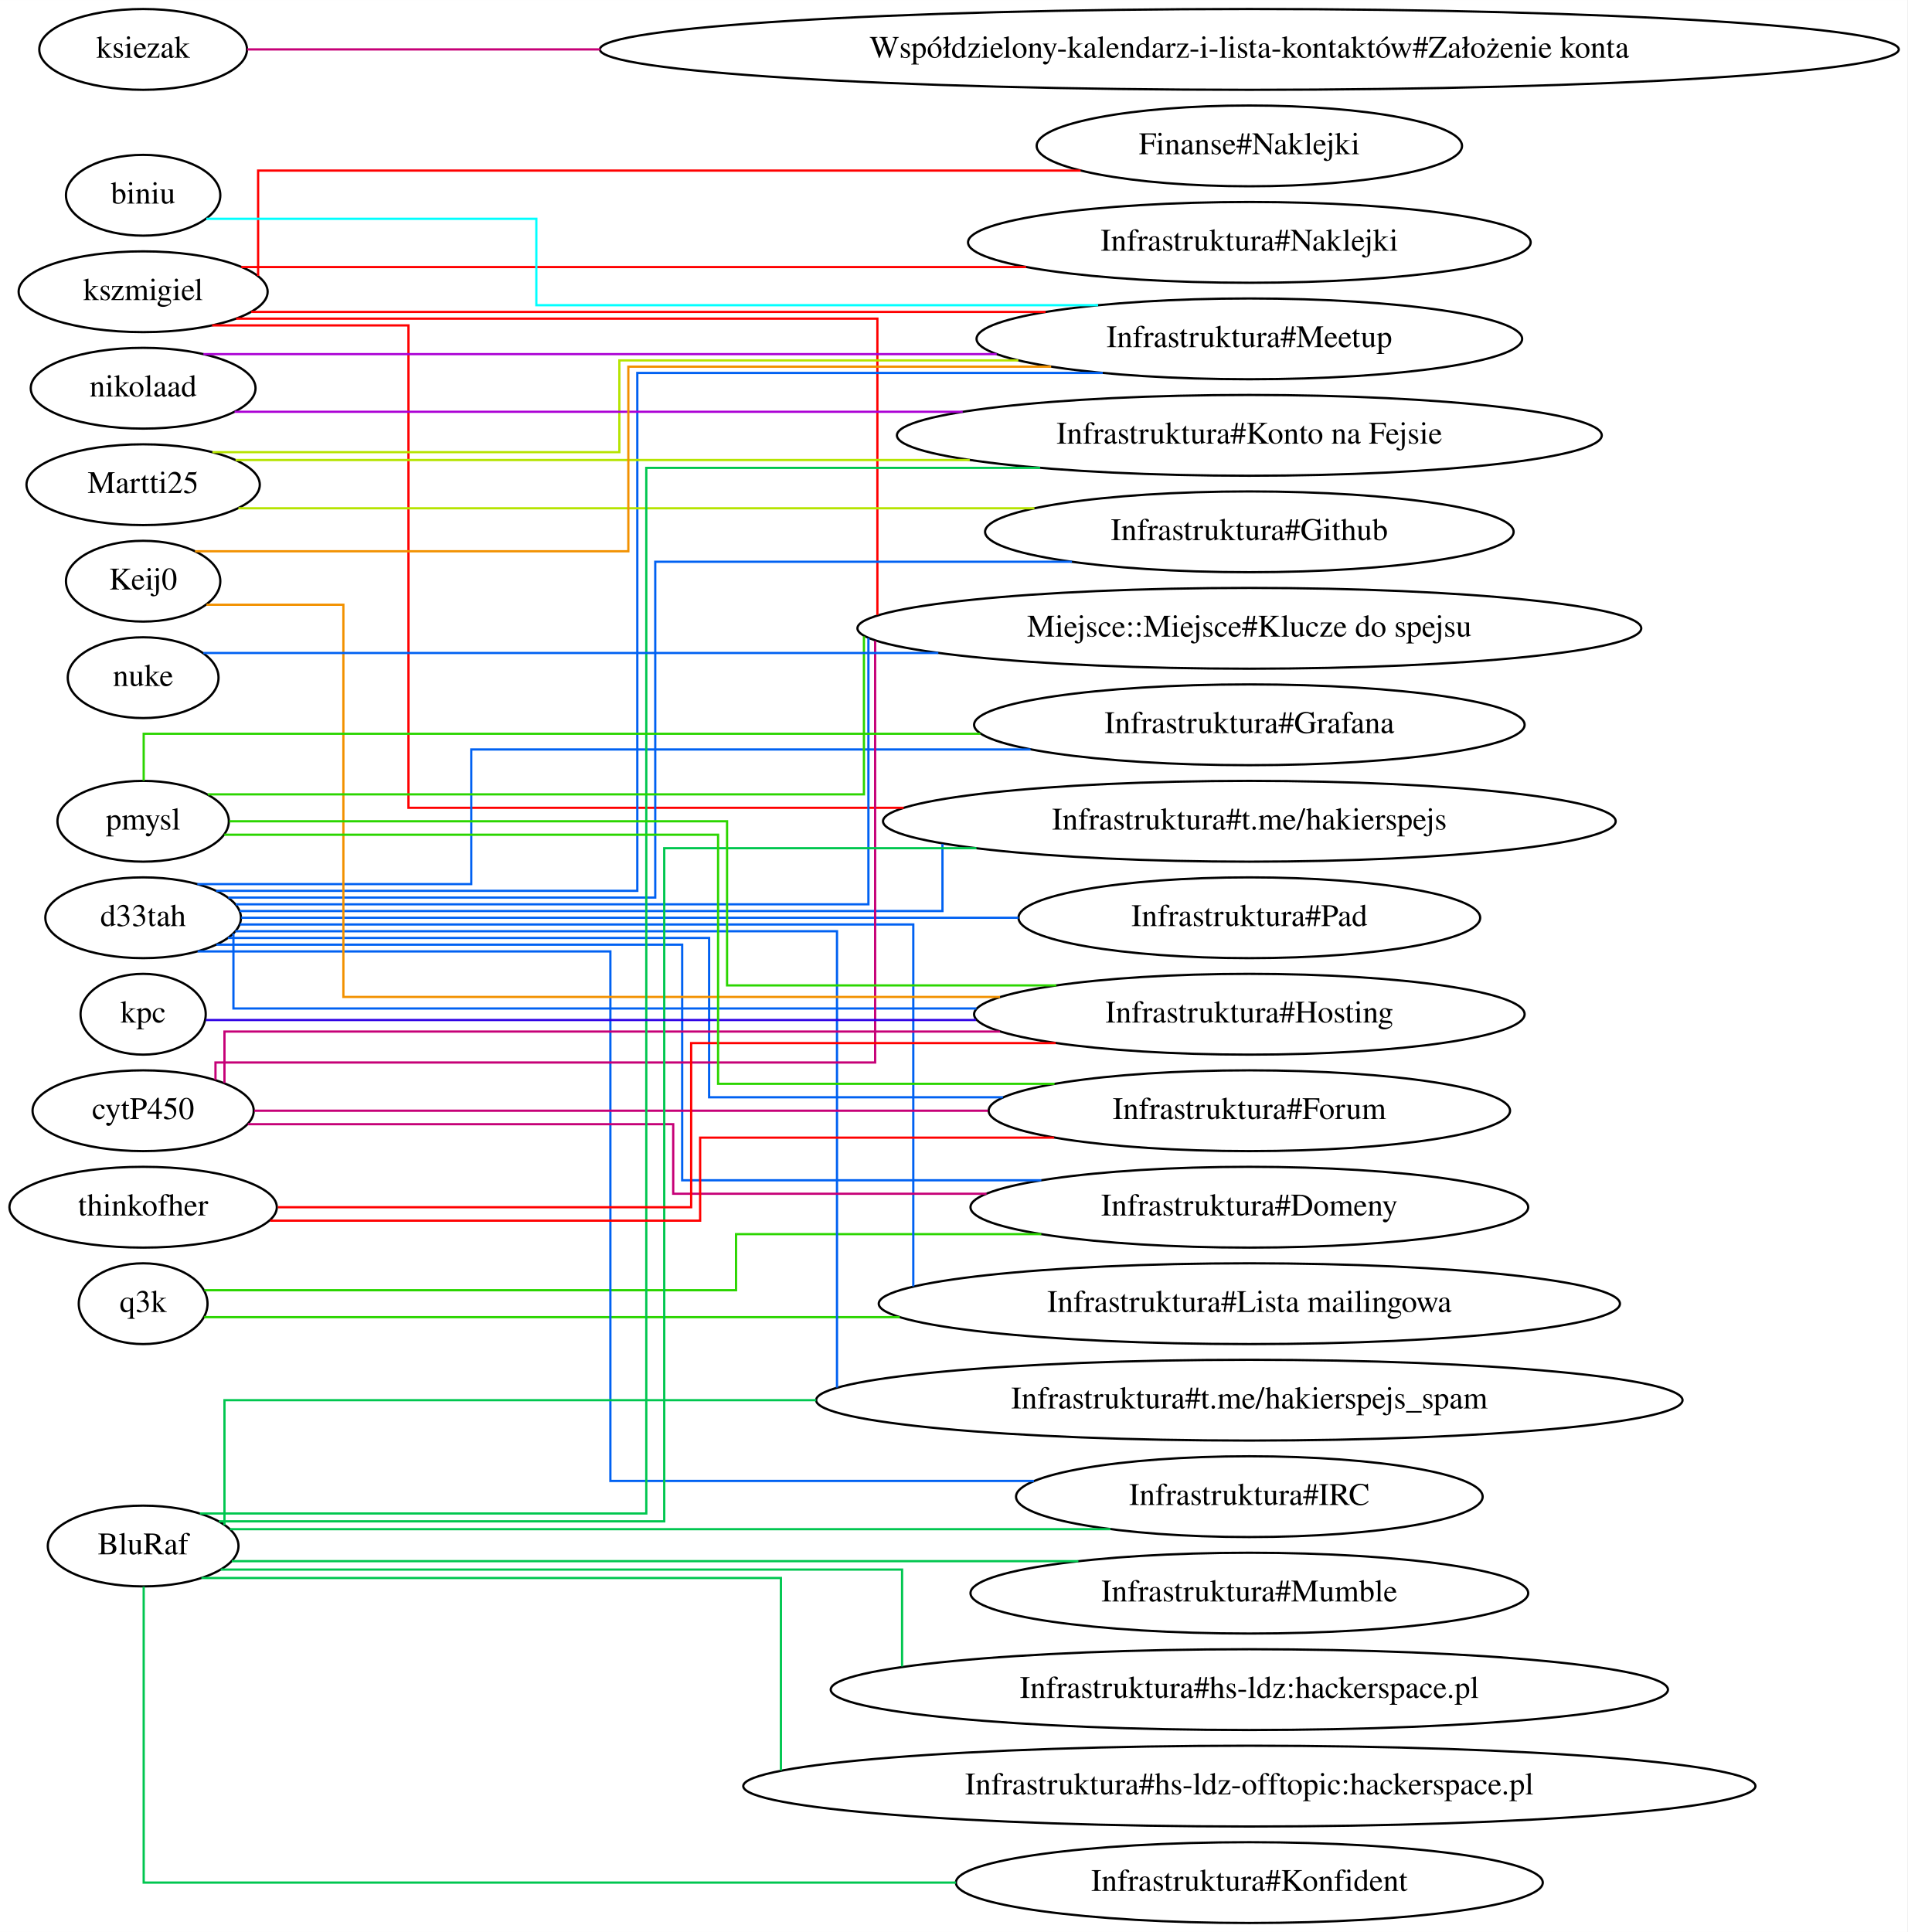
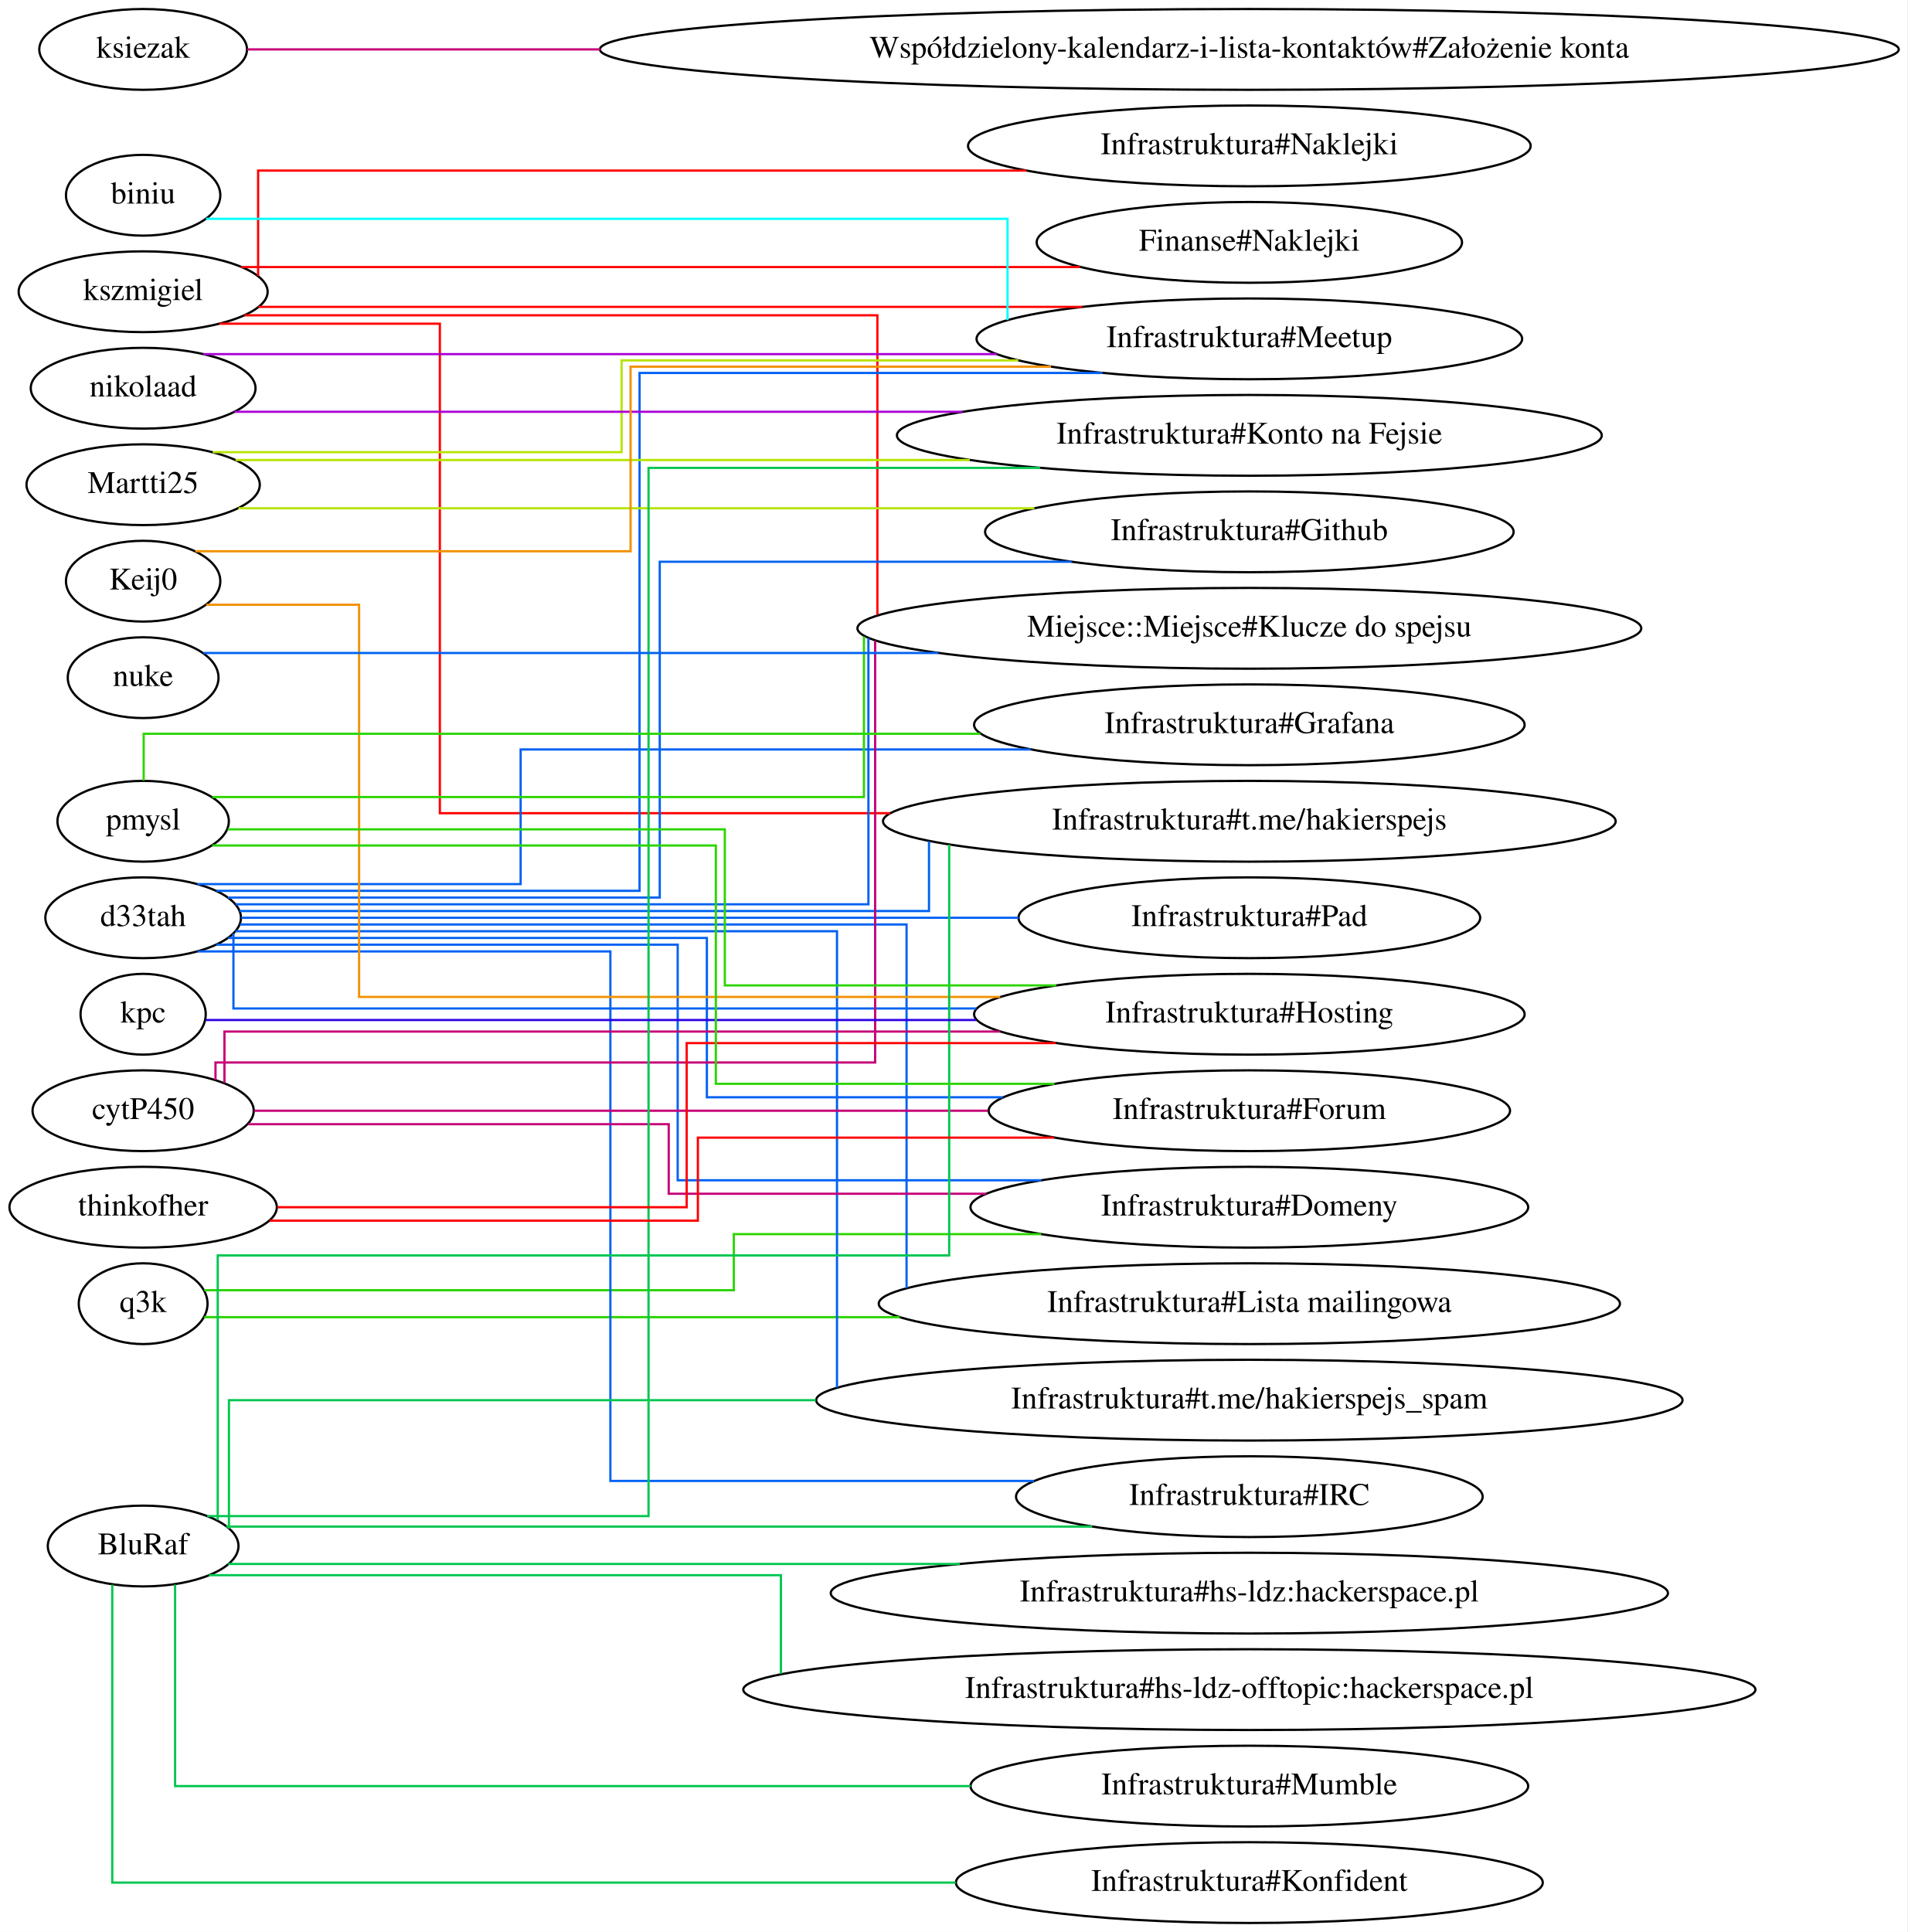
<svg xmlns="http://www.w3.org/2000/svg" width="850pt" height="861pt" viewBox="0.00 0.00 850.04 861.00">
  <g id="graph0" class="graph" transform="scale(1 1) rotate(0) translate(4 857)">
    <polygon fill="#ffffff" stroke="transparent" points="-4,4 -4,-857 846.038,-857 846.038,4 -4,4" />
    <g id="node1" class="node">
      <ellipse fill="none" stroke="#000000" cx="59.795" cy="-727" rx="55.491" ry="18" />
      <text text-anchor="middle" x="59.795" y="-723.3" font-family="Times,serif" font-size="14.00" fill="#000000">kszmigiel</text>
    </g>
    <g id="node2" class="node">
-       <ellipse fill="none" stroke="#000000" cx="552.814" cy="-749" rx="125.378" ry="18" />
-       <text text-anchor="middle" x="552.814" y="-745.3" font-family="Times,serif" font-size="14.00" fill="#000000">Infrastruktura#Naklejki</text>
-     </g>
-     <g id="edge1" class="edge">
-       <path fill="none" stroke="#ff0000" d="M103.547,-738C181.552,-738 346.466,-738 453.317,-738" />
-     </g>
-     <g id="node3" class="node">
      <ellipse fill="none" stroke="#000000" cx="552.814" cy="-577" rx="174.669" ry="18" />
      <text text-anchor="middle" x="552.814" y="-573.3" font-family="Times,serif" font-size="14.00" fill="#000000">Miejsce::Miejsce#Klucze do spejsu</text>
    </g>
+     <g id="edge1" class="edge">
+       <path fill="none" stroke="#ff0000" d="M104.953,-716.5C194.724,-716.5 387.038,-716.5 387.038,-716.5 387.038,-716.5 387.038,-609.695 387.038,-582.994" />
+     </g>
+     <g id="node3" class="node">
+       <ellipse fill="none" stroke="#000000" cx="552.814" cy="-749" rx="94.783" ry="18" />
+       <text text-anchor="middle" x="552.814" y="-745.3" font-family="Times,serif" font-size="14.00" fill="#000000">Finanse#Naklejki</text>
+     </g>
    <g id="edge2" class="edge">
-       <path fill="none" stroke="#ff0000" d="M101.24,-715C189.297,-715 387.038,-715 387.038,-715 387.038,-715 387.038,-609.344 387.038,-582.93" />
+       <path fill="none" stroke="#ff0000" d="M103.547,-738C187.679,-738 372.911,-738 477.352,-738" />
    </g>
    <g id="node4" class="node">
-       <ellipse fill="none" stroke="#000000" cx="552.814" cy="-792" rx="94.783" ry="18" />
-       <text text-anchor="middle" x="552.814" y="-788.3" font-family="Times,serif" font-size="14.00" fill="#000000">Finanse#Naklejki</text>
-     </g>
-     <g id="edge3" class="edge">
-       <path fill="none" stroke="#ff0000" d="M111.038,-734.06C111.038,-748.697 111.038,-781 111.038,-781 111.038,-781 351.514,-781 477.622,-781" />
-     </g>
-     <g id="node5" class="node">
      <ellipse fill="none" stroke="#000000" cx="552.814" cy="-706" rx="121.578" ry="18" />
      <text text-anchor="middle" x="552.814" y="-702.3" font-family="Times,serif" font-size="14.00" fill="#000000">Infrastruktura#Meetup</text>
    </g>
+     <g id="edge3" class="edge">
+       <path fill="none" stroke="#ff0000" d="M111.161,-720.25C198.715,-720.25 377.179,-720.25 478.396,-720.25" />
+     </g>
+     <g id="node5" class="node">
+       <ellipse fill="none" stroke="#000000" cx="552.814" cy="-792" rx="125.378" ry="18" />
+       <text text-anchor="middle" x="552.814" y="-788.3" font-family="Times,serif" font-size="14.00" fill="#000000">Infrastruktura#Naklejki</text>
+     </g>
    <g id="edge4" class="edge">
-       <path fill="none" stroke="#ff0000" d="M107.965,-718C189.862,-718 357.497,-718 461.978,-718" />
+       <path fill="none" stroke="#ff0000" d="M111.038,-734.06C111.038,-748.697 111.038,-781 111.038,-781 111.038,-781 323.122,-781 453.395,-781" />
    </g>
    <g id="node6" class="node">
      <ellipse fill="none" stroke="#000000" cx="552.814" cy="-491" rx="163.271" ry="18" />
      <text text-anchor="middle" x="552.814" y="-487.3" font-family="Times,serif" font-size="14.00" fill="#000000">Infrastruktura#t.me/hakierspejs</text>
    </g>
    <g id="edge5" class="edge">
-       <path fill="none" stroke="#ff0000" d="M90.553,-712C125.588,-712 178.038,-712 178.038,-712 178.038,-712 178.038,-497 178.038,-497 178.038,-497 295.387,-497 398.756,-497" />
+       <path fill="none" stroke="#ff0000" d="M93.851,-712.75C133.033,-712.75 192.038,-712.75 192.038,-712.75 192.038,-712.75 192.038,-494.6 192.038,-494.6 192.038,-494.6 296.306,-494.6 392.734,-494.6" />
    </g>
    <g id="node7" class="node">
      <ellipse fill="none" stroke="#000000" cx="59.795" cy="-276" rx="28.695" ry="18" />
      <text text-anchor="middle" x="59.795" y="-272.3" font-family="Times,serif" font-size="14.00" fill="#000000">q3k</text>
    </g>
    <g id="node8" class="node">
      <ellipse fill="none" stroke="#000000" cx="552.814" cy="-276" rx="165.171" ry="18" />
      <text text-anchor="middle" x="552.814" y="-272.3" font-family="Times,serif" font-size="14.00" fill="#000000">Infrastruktura#Lista mailingowa</text>
    </g>
    <g id="edge6" class="edge">
      <path fill="none" stroke="#2bd500" d="M87.004,-270C145.192,-270 285.503,-270 397.025,-270" />
    </g>
    <g id="node9" class="node">
      <ellipse fill="none" stroke="#000000" cx="552.814" cy="-319" rx="124.278" ry="18" />
      <text text-anchor="middle" x="552.814" y="-315.3" font-family="Times,serif" font-size="14.00" fill="#000000">Infrastruktura#Domeny</text>
    </g>
    <g id="edge7" class="edge">
-       <path fill="none" stroke="#2bd500" d="M87.078,-282C154.592,-282 324.038,-282 324.038,-282 324.038,-282 324.038,-307 324.038,-307 324.038,-307 396.676,-307 460.092,-307" />
+       <path fill="none" stroke="#2bd500" d="M86.975,-282C154.233,-282 323.038,-282 323.038,-282 323.038,-282 323.038,-307 323.038,-307 323.038,-307 396.246,-307 460.017,-307" />
    </g>
    <g id="node10" class="node">
      <ellipse fill="none" stroke="#000000" cx="59.795" cy="-448" rx="43.592" ry="18" />
      <text text-anchor="middle" x="59.795" y="-444.3" font-family="Times,serif" font-size="14.00" fill="#000000">d33tah</text>
    </g>
-     <g id="edge12" class="edge">
+     <g id="edge9" class="edge">
      <path fill="none" stroke="#0061f2" d="M101.062,-454C188.204,-454 383.038,-454 383.038,-454 383.038,-454 383.038,-550.711 383.038,-572.622" />
    </g>
+     <g id="edge13" class="edge">
+       <path fill="none" stroke="#0061f2" d="M92.44,-460C153.982,-460 281.038,-460 281.038,-460 281.038,-460 281.038,-690.8 281.038,-690.8 281.038,-690.8 406.953,-690.8 487.371,-690.8" />
+     </g>
+     <g id="edge16" class="edge">
+       <path fill="none" stroke="#0061f2" d="M102.741,-451C196.267,-451 410.038,-451 410.038,-451 410.038,-451 410.038,-470.338 410.038,-482.123" />
+     </g>
+     <g id="edge15" class="edge">
+       <path fill="none" stroke="#0061f2" d="M102.887,-445C194.441,-445 400.038,-445 400.038,-445 400.038,-445 400.038,-314.452 400.038,-282.834" />
+     </g>
    <g id="edge19" class="edge">
-       <path fill="none" stroke="#0061f2" d="M92.292,-460C153.557,-460 280.038,-460 280.038,-460 280.038,-460 280.038,-690.8 280.038,-690.8 280.038,-690.8 406.779,-690.8 487.477,-690.8" />
-     </g>
-     <g id="edge18" class="edge">
-       <path fill="none" stroke="#0061f2" d="M102.766,-451C197.516,-451 416.038,-451 416.038,-451 416.038,-451 416.038,-469.057 416.038,-480.906" />
-     </g>
-     <g id="edge17" class="edge">
-       <path fill="none" stroke="#0061f2" d="M102.919,-445C195.107,-445 403.038,-445 403.038,-445 403.038,-445 403.038,-316.762 403.038,-283.701" />
-     </g>
-     <g id="edge13" class="edge">
-       <path fill="none" stroke="#0061f2" d="M92.445,-436C158.132,-436 300.038,-436 300.038,-436 300.038,-436 300.038,-331 300.038,-331 300.038,-331 387.983,-331 460.125,-331" />
+       <path fill="none" stroke="#0061f2" d="M92.422,-436C157.671,-436 298.038,-436 298.038,-436 298.038,-436 298.038,-331 298.038,-331 298.038,-331 387.267,-331 460.113,-331" />
    </g>
    <g id="node11" class="node">
+       <ellipse fill="none" stroke="#000000" cx="552.814" cy="-448" rx="102.882" ry="18" />
+       <text text-anchor="middle" x="552.814" y="-444.3" font-family="Times,serif" font-size="14.00" fill="#000000">Infrastruktura#Pad</text>
+     </g>
+     <g id="edge8" class="edge">
+       <path fill="none" stroke="#0061f2" d="M103.547,-448C180.727,-448 342.988,-448 449.909,-448" />
+     </g>
+     <g id="node12" class="node">
+       <ellipse fill="none" stroke="#000000" cx="552.814" cy="-405" rx="122.678" ry="18" />
+       <text text-anchor="middle" x="552.814" y="-401.3" font-family="Times,serif" font-size="14.00" fill="#000000">Infrastruktura#Hosting</text>
+     </g>
+     <g id="edge10" class="edge">
+       <path fill="none" stroke="#0061f2" d="M100.038,-440.958C100.038,-429.375 100.038,-407.571 100.038,-407.571 100.038,-407.571 297.069,-407.571 431.18,-407.571" />
+     </g>
+     <g id="node13" class="node">
+       <ellipse fill="none" stroke="#000000" cx="552.814" cy="-620" rx="117.779" ry="18" />
+       <text text-anchor="middle" x="552.814" y="-616.3" font-family="Times,serif" font-size="14.00" fill="#000000">Infrastruktura#Github</text>
+     </g>
+     <g id="edge11" class="edge">
+       <path fill="none" stroke="#0061f2" d="M97.557,-457C162.876,-457 290.038,-457 290.038,-457 290.038,-457 290.038,-606.667 290.038,-606.667 290.038,-606.667 396.244,-606.667 473.616,-606.667" />
+     </g>
+     <g id="node14" class="node">
      <ellipse fill="none" stroke="#000000" cx="552.814" cy="-534" rx="122.678" ry="18" />
      <text text-anchor="middle" x="552.814" y="-530.3" font-family="Times,serif" font-size="14.00" fill="#000000">Infrastruktura#Grafana</text>
    </g>
-     <g id="edge8" class="edge">
-       <path fill="none" stroke="#0061f2" d="M83.944,-463C125.481,-463 206.038,-463 206.038,-463 206.038,-463 206.038,-523 206.038,-523 206.038,-523 352.727,-523 455.295,-523" />
-     </g>
-     <g id="node12" class="node">
+     <g id="edge12" class="edge">
+       <path fill="none" stroke="#0061f2" d="M83.9,-463C130.421,-463 228.038,-463 228.038,-463 228.038,-463 228.038,-523 228.038,-523 228.038,-523 359.706,-523 455.37,-523" />
+     </g>
+     <g id="node15" class="node">
      <ellipse fill="none" stroke="#000000" cx="552.814" cy="-190" rx="103.981" ry="18" />
      <text text-anchor="middle" x="552.814" y="-186.3" font-family="Times,serif" font-size="14.00" fill="#000000">Infrastruktura#IRC</text>
    </g>
-     <g id="edge9" class="edge">
+     <g id="edge14" class="edge">
      <path fill="none" stroke="#0061f2" d="M84.09,-433C139.023,-433 268.038,-433 268.038,-433 268.038,-433 268.038,-197 268.038,-197 268.038,-197 374.125,-197 456.799,-197" />
-     </g>
-     <g id="node13" class="node">
-       <ellipse fill="none" stroke="#000000" cx="552.814" cy="-448" rx="102.882" ry="18" />
-       <text text-anchor="middle" x="552.814" y="-444.3" font-family="Times,serif" font-size="14.00" fill="#000000">Infrastruktura#Pad</text>
-     </g>
-     <g id="edge10" class="edge">
-       <path fill="none" stroke="#0061f2" d="M103.547,-448C180.727,-448 342.988,-448 449.909,-448" />
-     </g>
-     <g id="node14" class="node">
-       <ellipse fill="none" stroke="#000000" cx="552.814" cy="-405" rx="122.678" ry="18" />
-       <text text-anchor="middle" x="552.814" y="-401.3" font-family="Times,serif" font-size="14.00" fill="#000000">Infrastruktura#Hosting</text>
-     </g>
-     <g id="edge11" class="edge">
-       <path fill="none" stroke="#0061f2" d="M100.038,-440.958C100.038,-429.375 100.038,-407.571 100.038,-407.571 100.038,-407.571 297.069,-407.571 431.18,-407.571" />
-     </g>
-     <g id="node15" class="node">
-       <ellipse fill="none" stroke="#000000" cx="552.814" cy="-620" rx="117.779" ry="18" />
-       <text text-anchor="middle" x="552.814" y="-616.3" font-family="Times,serif" font-size="14.00" fill="#000000">Infrastruktura#Github</text>
-     </g>
-     <g id="edge14" class="edge">
-       <path fill="none" stroke="#0061f2" d="M97.741,-457C162.643,-457 288.038,-457 288.038,-457 288.038,-457 288.038,-606.667 288.038,-606.667 288.038,-606.667 395.711,-606.667 473.731,-606.667" />
    </g>
    <g id="node16" class="node">
      <ellipse fill="none" stroke="#000000" cx="552.814" cy="-362" rx="116.18" ry="18" />
      <text text-anchor="middle" x="552.814" y="-358.3" font-family="Times,serif" font-size="14.00" fill="#000000">Infrastruktura#Forum</text>
    </g>
-     <g id="edge15" class="edge">
-       <path fill="none" stroke="#0061f2" d="M97.558,-439C167.925,-439 312.038,-439 312.038,-439 312.038,-439 312.038,-368 312.038,-368 312.038,-368 379.493,-368 442.995,-368" />
+     <g id="edge17" class="edge">
+       <path fill="none" stroke="#0061f2" d="M97.68,-439C167.868,-439 311.038,-439 311.038,-439 311.038,-439 311.038,-368 311.038,-368 311.038,-368 379.023,-368 442.892,-368" />
    </g>
    <g id="node17" class="node">
      <ellipse fill="none" stroke="#000000" cx="552.814" cy="-233" rx="193.066" ry="18" />
      <text text-anchor="middle" x="552.814" y="-229.3" font-family="Times,serif" font-size="14.00" fill="#000000">Infrastruktura#t.me/hakierspejs_spam</text>
    </g>
-     <g id="edge16" class="edge">
+     <g id="edge18" class="edge">
      <path fill="none" stroke="#0061f2" d="M100.86,-442C184.98,-442 369.038,-442 369.038,-442 369.038,-442 369.038,-271.827 369.038,-238.59" />
    </g>
    <g id="node18" class="node">
      <ellipse fill="none" stroke="#000000" cx="59.795" cy="-362" rx="49.291" ry="18" />
      <text text-anchor="middle" x="59.795" y="-358.3" font-family="Times,serif" font-size="14.00" fill="#000000">cytP450</text>
    </g>
+     <g id="edge20" class="edge">
+       <path fill="none" stroke="#c60077" d="M92.038,-375.738C92.038,-379.952 92.038,-383.5 92.038,-383.5 92.038,-383.5 386.038,-383.5 386.038,-383.5 386.038,-383.5 386.038,-539.691 386.038,-571.418" />
+     </g>
    <g id="edge22" class="edge">
-       <path fill="none" stroke="#c60077" d="M92.038,-375.738C92.038,-379.952 92.038,-383.5 92.038,-383.5 92.038,-383.5 386.038,-383.5 386.038,-383.5 386.038,-383.5 386.038,-539.691 386.038,-571.418" />
+       <path fill="none" stroke="#c60077" d="M106.634,-356C174.993,-356 294.038,-356 294.038,-356 294.038,-356 294.038,-325 294.038,-325 294.038,-325 367.071,-325 435.54,-325" />
    </g>
    <g id="edge23" class="edge">
-       <path fill="none" stroke="#c60077" d="M106.469,-356C175.317,-356 296.038,-356 296.038,-356 296.038,-356 296.038,-325 296.038,-325 296.038,-325 367.975,-325 435.697,-325" />
+       <path fill="none" stroke="#c60077" d="M96.038,-374.341C96.038,-384.517 96.038,-397.286 96.038,-397.286 96.038,-397.286 306.451,-397.286 441.658,-397.286" />
    </g>
    <g id="edge21" class="edge">
-       <path fill="none" stroke="#c60077" d="M96.038,-374.341C96.038,-384.517 96.038,-397.286 96.038,-397.286 96.038,-397.286 306.451,-397.286 441.658,-397.286" />
-     </g>
-     <g id="edge20" class="edge">
      <path fill="none" stroke="#c60077" d="M109.325,-362C185.205,-362 332.344,-362 436.291,-362" />
    </g>
    <g id="node19" class="node">
      <ellipse fill="none" stroke="#000000" cx="59.795" cy="-641" rx="51.991" ry="18" />
      <text text-anchor="middle" x="59.795" y="-637.3" font-family="Times,serif" font-size="14.00" fill="#000000">Martti25</text>
    </g>
+     <g id="edge26" class="edge">
+       <path fill="none" stroke="#b6e400" d="M90.802,-655.5C149.945,-655.5 273.038,-655.5 273.038,-655.5 273.038,-655.5 273.038,-696.4 273.038,-696.4 273.038,-696.4 370.054,-696.4 449.827,-696.4" />
+     </g>
    <g id="edge24" class="edge">
-       <path fill="none" stroke="#b6e400" d="M90.657,-655.5C149.522,-655.5 272.038,-655.5 272.038,-655.5 272.038,-655.5 272.038,-696.4 272.038,-696.4 272.038,-696.4 369.724,-696.4 449.858,-696.4" />
-     </g>
-     <g id="edge26" class="edge">
      <path fill="none" stroke="#b6e400" d="M102.256,-630.5C180.619,-630.5 349.746,-630.5 457.038,-630.5" />
    </g>
    <g id="node20" class="node">
      <ellipse fill="none" stroke="#000000" cx="552.814" cy="-663" rx="157.072" ry="18" />
      <text text-anchor="middle" x="552.814" y="-659.3" font-family="Times,serif" font-size="14.00" fill="#000000">Infrastruktura#Konto na Fejsie</text>
    </g>
    <g id="edge25" class="edge">
      <path fill="none" stroke="#b6e400" d="M100.981,-652C172.146,-652 320.807,-652 428.209,-652" />
    </g>
    <g id="node21" class="node">
      <ellipse fill="none" stroke="#000000" cx="59.795" cy="-770" rx="34.394" ry="18" />
      <text text-anchor="middle" x="59.795" y="-766.3" font-family="Times,serif" font-size="14.00" fill="#000000">biniu</text>
    </g>
    <g id="edge27" class="edge">
-       <path fill="none" stroke="#00ffff" d="M87.951,-759.5C137.488,-759.5 235.038,-759.5 235.038,-759.5 235.038,-759.5 235.038,-721 235.038,-721 235.038,-721 392.142,-721 485.422,-721" />
+       <path fill="none" stroke="#00ffff" d="M87.811,-759.5C176.462,-759.5 445.038,-759.5 445.038,-759.5 445.038,-759.5 445.038,-729.406 445.038,-714.359" />
    </g>
    <g id="node22" class="node">
      <ellipse fill="none" stroke="#000000" cx="59.795" cy="-684" rx="50.091" ry="18" />
      <text text-anchor="middle" x="59.795" y="-680.3" font-family="Times,serif" font-size="14.00" fill="#000000">nikolaad</text>
    </g>
+     <g id="edge29" class="edge">
+       <path fill="none" stroke="#ab00d5" d="M86.652,-699.2C152.41,-699.2 324.547,-699.2 440.213,-699.2" />
+     </g>
    <g id="edge28" class="edge">
-       <path fill="none" stroke="#ab00d5" d="M86.652,-699.2C152.41,-699.2 324.547,-699.2 440.213,-699.2" />
-     </g>
-     <g id="edge29" class="edge">
      <path fill="none" stroke="#ab00d5" d="M100.56,-673.5C170.867,-673.5 317.704,-673.5 425.058,-673.5" />
    </g>
    <g id="node23" class="node">
      <ellipse fill="none" stroke="#000000" cx="59.795" cy="-598" rx="34.394" ry="18" />
      <text text-anchor="middle" x="59.795" y="-594.3" font-family="Times,serif" font-size="14.00" fill="#000000">Keij0</text>
    </g>
+     <g id="edge30" class="edge">
+       <path fill="none" stroke="#f29100" d="M83.043,-611.333C139.086,-611.333 277.038,-611.333 277.038,-611.333 277.038,-611.333 277.038,-693.6 277.038,-693.6 277.038,-693.6 383.755,-693.6 464.419,-693.6" />
+     </g>
    <g id="edge31" class="edge">
-       <path fill="none" stroke="#f29100" d="M82.936,-611.333C138.721,-611.333 276.038,-611.333 276.038,-611.333 276.038,-611.333 276.038,-693.6 276.038,-693.6 276.038,-693.6 383.479,-693.6 464.479,-693.6" />
-     </g>
-     <g id="edge30" class="edge">
-       <path fill="none" stroke="#f29100" d="M88.032,-587.5C114.177,-587.5 149.038,-587.5 149.038,-587.5 149.038,-587.5 149.038,-412.714 149.038,-412.714 149.038,-412.714 322.154,-412.714 441.679,-412.714" />
+       <path fill="none" stroke="#f29100" d="M87.891,-587.5C116.299,-587.5 156.038,-587.5 156.038,-587.5 156.038,-587.5 156.038,-412.714 156.038,-412.714 156.038,-412.714 324.382,-412.714 441.762,-412.714" />
    </g>
    <g id="node24" class="node">
      <ellipse fill="none" stroke="#000000" cx="59.795" cy="-168" rx="42.494" ry="18" />
      <text text-anchor="middle" x="59.795" y="-164.3" font-family="Times,serif" font-size="14.00" fill="#000000">BluRaf</text>
    </g>
+     <g id="edge36" class="edge">
+       <path fill="none" stroke="#00c64f" d="M93.038,-179.492C93.038,-211.186 93.038,-297.5 93.038,-297.5 93.038,-297.5 419.038,-297.5 419.038,-297.5 419.038,-297.5 419.038,-440.405 419.038,-480.597" />
+     </g>
+     <g id="edge35" class="edge">
+       <path fill="none" stroke="#00c64f" d="M96.851,-176.667C178.813,-176.667 376.593,-176.667 482.724,-176.667" />
+     </g>
    <g id="edge38" class="edge">
-       <path fill="none" stroke="#00c64f" d="M93.565,-179C157.977,-179 292.038,-179 292.038,-179 292.038,-179 292.038,-479 292.038,-479 292.038,-479 363.221,-479 431.206,-479" />
+       <path fill="none" stroke="#00c64f" d="M98.038,-175.712C98.038,-192.929 98.038,-233 98.038,-233 98.038,-233 235.754,-233 359.618,-233" />
+     </g>
+     <g id="edge34" class="edge">
+       <path fill="none" stroke="#00c64f" d="M88.322,-181.333C148.932,-181.333 285.038,-181.333 285.038,-181.333 285.038,-181.333 285.038,-648.5 285.038,-648.5 285.038,-648.5 382.255,-648.5 459.535,-648.5" />
+     </g>
+     <g id="node25" class="node">
+       <ellipse fill="none" stroke="#000000" cx="552.814" cy="-104" rx="225.56" ry="18" />
+       <text text-anchor="middle" x="552.814" y="-100.3" font-family="Times,serif" font-size="14.00" fill="#000000">Infrastruktura#hs-ldz-offtopic:hackerspace.pl</text>
+     </g>
+     <g id="edge32" class="edge">
+       <path fill="none" stroke="#00c64f" d="M89.143,-155C161.767,-155 344.038,-155 344.038,-155 344.038,-155 344.038,-125.105 344.038,-111.091" />
+     </g>
+     <g id="node26" class="node">
+       <ellipse fill="none" stroke="#000000" cx="552.814" cy="-61" rx="124.278" ry="18" />
+       <text text-anchor="middle" x="552.814" y="-57.3" font-family="Times,serif" font-size="14.00" fill="#000000">Infrastruktura#Mumble</text>
    </g>
    <g id="edge33" class="edge">
-       <path fill="none" stroke="#00c64f" d="M98.481,-175.5C183.607,-175.5 387.76,-175.5 490.918,-175.5" />
-     </g>
-     <g id="edge36" class="edge">
-       <path fill="none" stroke="#00c64f" d="M96.038,-177.313C96.038,-195.286 96.038,-233 96.038,-233 96.038,-233 235.097,-233 359.762,-233" />
-     </g>
-     <g id="edge39" class="edge">
-       <path fill="none" stroke="#00c64f" d="M85.082,-182.5C143.728,-182.5 284.038,-182.5 284.038,-182.5 284.038,-182.5 284.038,-648.5 284.038,-648.5 284.038,-648.5 381.935,-648.5 459.563,-648.5" />
-     </g>
-     <g id="node25" class="node">
-       <ellipse fill="none" stroke="#000000" cx="552.814" cy="-104" rx="186.567" ry="18" />
-       <text text-anchor="middle" x="552.814" y="-100.3" font-family="Times,serif" font-size="14.00" fill="#000000">Infrastruktura#hs-ldz:hackerspace.pl</text>
-     </g>
-     <g id="edge32" class="edge">
-       <path fill="none" stroke="#00c64f" d="M94.403,-157.5C180.61,-157.5 398.038,-157.5 398.038,-157.5 398.038,-157.5 398.038,-129.862 398.038,-114.315" />
-     </g>
-     <g id="node26" class="node">
-       <ellipse fill="none" stroke="#000000" cx="552.814" cy="-61" rx="225.56" ry="18" />
-       <text text-anchor="middle" x="552.814" y="-57.3" font-family="Times,serif" font-size="14.00" fill="#000000">Infrastruktura#hs-ldz-offtopic:hackerspace.pl</text>
-     </g>
-     <g id="edge34" class="edge">
-       <path fill="none" stroke="#00c64f" d="M85.773,-153.75C155.942,-153.75 344.038,-153.75 344.038,-153.75 344.038,-153.75 344.038,-89.541 344.038,-67.971" />
+       <path fill="none" stroke="#00c64f" d="M74.038,-150.809C74.038,-120.562 74.038,-61 74.038,-61 74.038,-61 286.723,-61 428.583,-61" />
    </g>
    <g id="node27" class="node">
      <ellipse fill="none" stroke="#000000" cx="552.814" cy="-18" rx="130.777" ry="18" />
      <text text-anchor="middle" x="552.814" y="-14.3" font-family="Times,serif" font-size="14.00" fill="#000000">Infrastruktura#Konfident</text>
    </g>
-     <g id="edge35" class="edge">
-       <path fill="none" stroke="#00c64f" d="M60.038,-149.906C60.038,-110.011 60.038,-18 60.038,-18 60.038,-18 276.065,-18 422.053,-18" />
+     <g id="edge37" class="edge">
+       <path fill="none" stroke="#00c64f" d="M46.038,-150.793C46.038,-111.393 46.038,-18 46.038,-18 46.038,-18 271.822,-18 421.977,-18" />
    </g>
    <g id="node28" class="node">
-       <ellipse fill="none" stroke="#000000" cx="552.814" cy="-147" rx="124.278" ry="18" />
-       <text text-anchor="middle" x="552.814" y="-143.3" font-family="Times,serif" font-size="14.00" fill="#000000">Infrastruktura#Mumble</text>
-     </g>
-     <g id="edge37" class="edge">
-       <path fill="none" stroke="#00c64f" d="M99.307,-161.25C181.11,-161.25 370.239,-161.25 476.611,-161.25" />
+       <ellipse fill="none" stroke="#000000" cx="552.814" cy="-147" rx="186.567" ry="18" />
+       <text text-anchor="middle" x="552.814" y="-143.3" font-family="Times,serif" font-size="14.00" fill="#000000">Infrastruktura#hs-ldz:hackerspace.pl</text>
+     </g>
+     <g id="edge39" class="edge">
+       <path fill="none" stroke="#00c64f" d="M97.662,-160C166.491,-160 315.03,-160 423.77,-160" />
    </g>
    <g id="node29" class="node">
      <ellipse fill="none" stroke="#000000" cx="59.795" cy="-405" rx="27.895" ry="18" />
      <text text-anchor="middle" x="59.795" y="-401.3" font-family="Times,serif" font-size="14.00" fill="#000000">kpc</text>
    </g>
    <g id="edge40" class="edge">
      <path fill="none" stroke="#2e00e4" d="M87.714,-402.429C152.491,-402.429 316.219,-402.429 430.993,-402.429" />
    </g>
    <g id="node30" class="node">
      <ellipse fill="none" stroke="#000000" cx="59.795" cy="-319" rx="59.59" ry="18" />
      <text text-anchor="middle" x="59.795" y="-315.3" font-family="Times,serif" font-size="14.00" fill="#000000">thinkofher</text>
    </g>
    <g id="edge42" class="edge">
-       <path fill="none" stroke="#ff0000" d="M119.856,-319C192.174,-319 304.038,-319 304.038,-319 304.038,-319 304.038,-392.143 304.038,-392.143 304.038,-392.143 394.65,-392.143 466.502,-392.143" />
+       <path fill="none" stroke="#ff0000" d="M119.675,-319C191.41,-319 302.038,-319 302.038,-319 302.038,-319 302.038,-392.143 302.038,-392.143 302.038,-392.143 393.971,-392.143 466.511,-392.143" />
    </g>
    <g id="edge41" class="edge">
-       <path fill="none" stroke="#ff0000" d="M116.436,-313C189.702,-313 308.038,-313 308.038,-313 308.038,-313 308.038,-350 308.038,-350 308.038,-350 395.47,-350 465.826,-350" />
+       <path fill="none" stroke="#ff0000" d="M116.207,-313C189.179,-313 307.038,-313 307.038,-313 307.038,-313 307.038,-350 307.038,-350 307.038,-350 395.115,-350 465.817,-350" />
    </g>
    <g id="node31" class="node">
      <ellipse fill="none" stroke="#000000" cx="59.795" cy="-491" rx="38.194" ry="18" />
      <text text-anchor="middle" x="59.795" y="-487.3" font-family="Times,serif" font-size="14.00" fill="#000000">pmysl</text>
    </g>
+     <g id="edge43" class="edge">
+       <path fill="none" stroke="#2bd500" d="M90.597,-501.8C171.001,-501.8 381.038,-501.8 381.038,-501.8 381.038,-501.8 381.038,-558.351 381.038,-573.373" />
+     </g>
+     <g id="edge46" class="edge">
+       <path fill="none" stroke="#2bd500" d="M97.491,-487.4C169.391,-487.4 319.038,-487.4 319.038,-487.4 319.038,-487.4 319.038,-417.857 319.038,-417.857 319.038,-417.857 400.103,-417.857 466.76,-417.857" />
+     </g>
+     <g id="edge44" class="edge">
+       <path fill="none" stroke="#2bd500" d="M60.038,-509.13C60.038,-519.314 60.038,-530 60.038,-530 60.038,-530 287.034,-530 432.897,-530" />
+     </g>
    <g id="edge45" class="edge">
-       <path fill="none" stroke="#2bd500" d="M88.586,-503C167.435,-503 381.038,-503 381.038,-503 381.038,-503 381.038,-558.649 381.038,-573.431" />
-     </g>
-     <g id="edge46" class="edge">
-       <path fill="none" stroke="#2bd500" d="M60.038,-509.13C60.038,-519.314 60.038,-530 60.038,-530 60.038,-530 287.034,-530 432.897,-530" />
-     </g>
-     <g id="edge44" class="edge">
-       <path fill="none" stroke="#2bd500" d="M98.195,-491C170.586,-491 320.038,-491 320.038,-491 320.038,-491 320.038,-417.857 320.038,-417.857 320.038,-417.857 400.489,-417.857 466.798,-417.857" />
-     </g>
-     <g id="edge43" class="edge">
-       <path fill="none" stroke="#2bd500" d="M95.965,-485C166.598,-485 316.038,-485 316.038,-485 316.038,-485 316.038,-374 316.038,-374 316.038,-374 398.416,-374 465.992,-374" />
+       <path fill="none" stroke="#2bd500" d="M90.583,-480.2C158.47,-480.2 315.038,-480.2 315.038,-480.2 315.038,-480.2 315.038,-374 315.038,-374 315.038,-374 398.038,-374 465.962,-374" />
    </g>
    <g id="node32" class="node">
      <ellipse fill="none" stroke="#000000" cx="59.795" cy="-555" rx="33.595" ry="18" />
      <text text-anchor="middle" x="59.795" y="-551.3" font-family="Times,serif" font-size="14.00" fill="#000000">nuke</text>
    </g>
    <g id="edge47" class="edge">
      <path fill="none" stroke="#0061f2" d="M86.652,-566C147.637,-566 300.122,-566 414.2,-566" />
    </g>
    <g id="node33" class="node">
      <ellipse fill="none" stroke="#000000" cx="59.795" cy="-835" rx="46.292" ry="18" />
      <text text-anchor="middle" x="59.795" y="-831.3" font-family="Times,serif" font-size="14.00" fill="#000000">ksiezak</text>
    </g>
    <g id="node34" class="node">
      <ellipse fill="none" stroke="#000000" cx="552.814" cy="-835" rx="289.449" ry="18" />
      <text text-anchor="middle" x="552.814" y="-831.3" font-family="Times,serif" font-size="14.00" fill="#000000">Współdzielony-kalendarz-i-lista-kontaktów#Założenie konta</text>
    </g>
    <g id="edge48" class="edge">
      <path fill="none" stroke="#c60077" d="M106.177,-835C144.41,-835 202.167,-835 263.573,-835" />
    </g>
  </g>
</svg>
